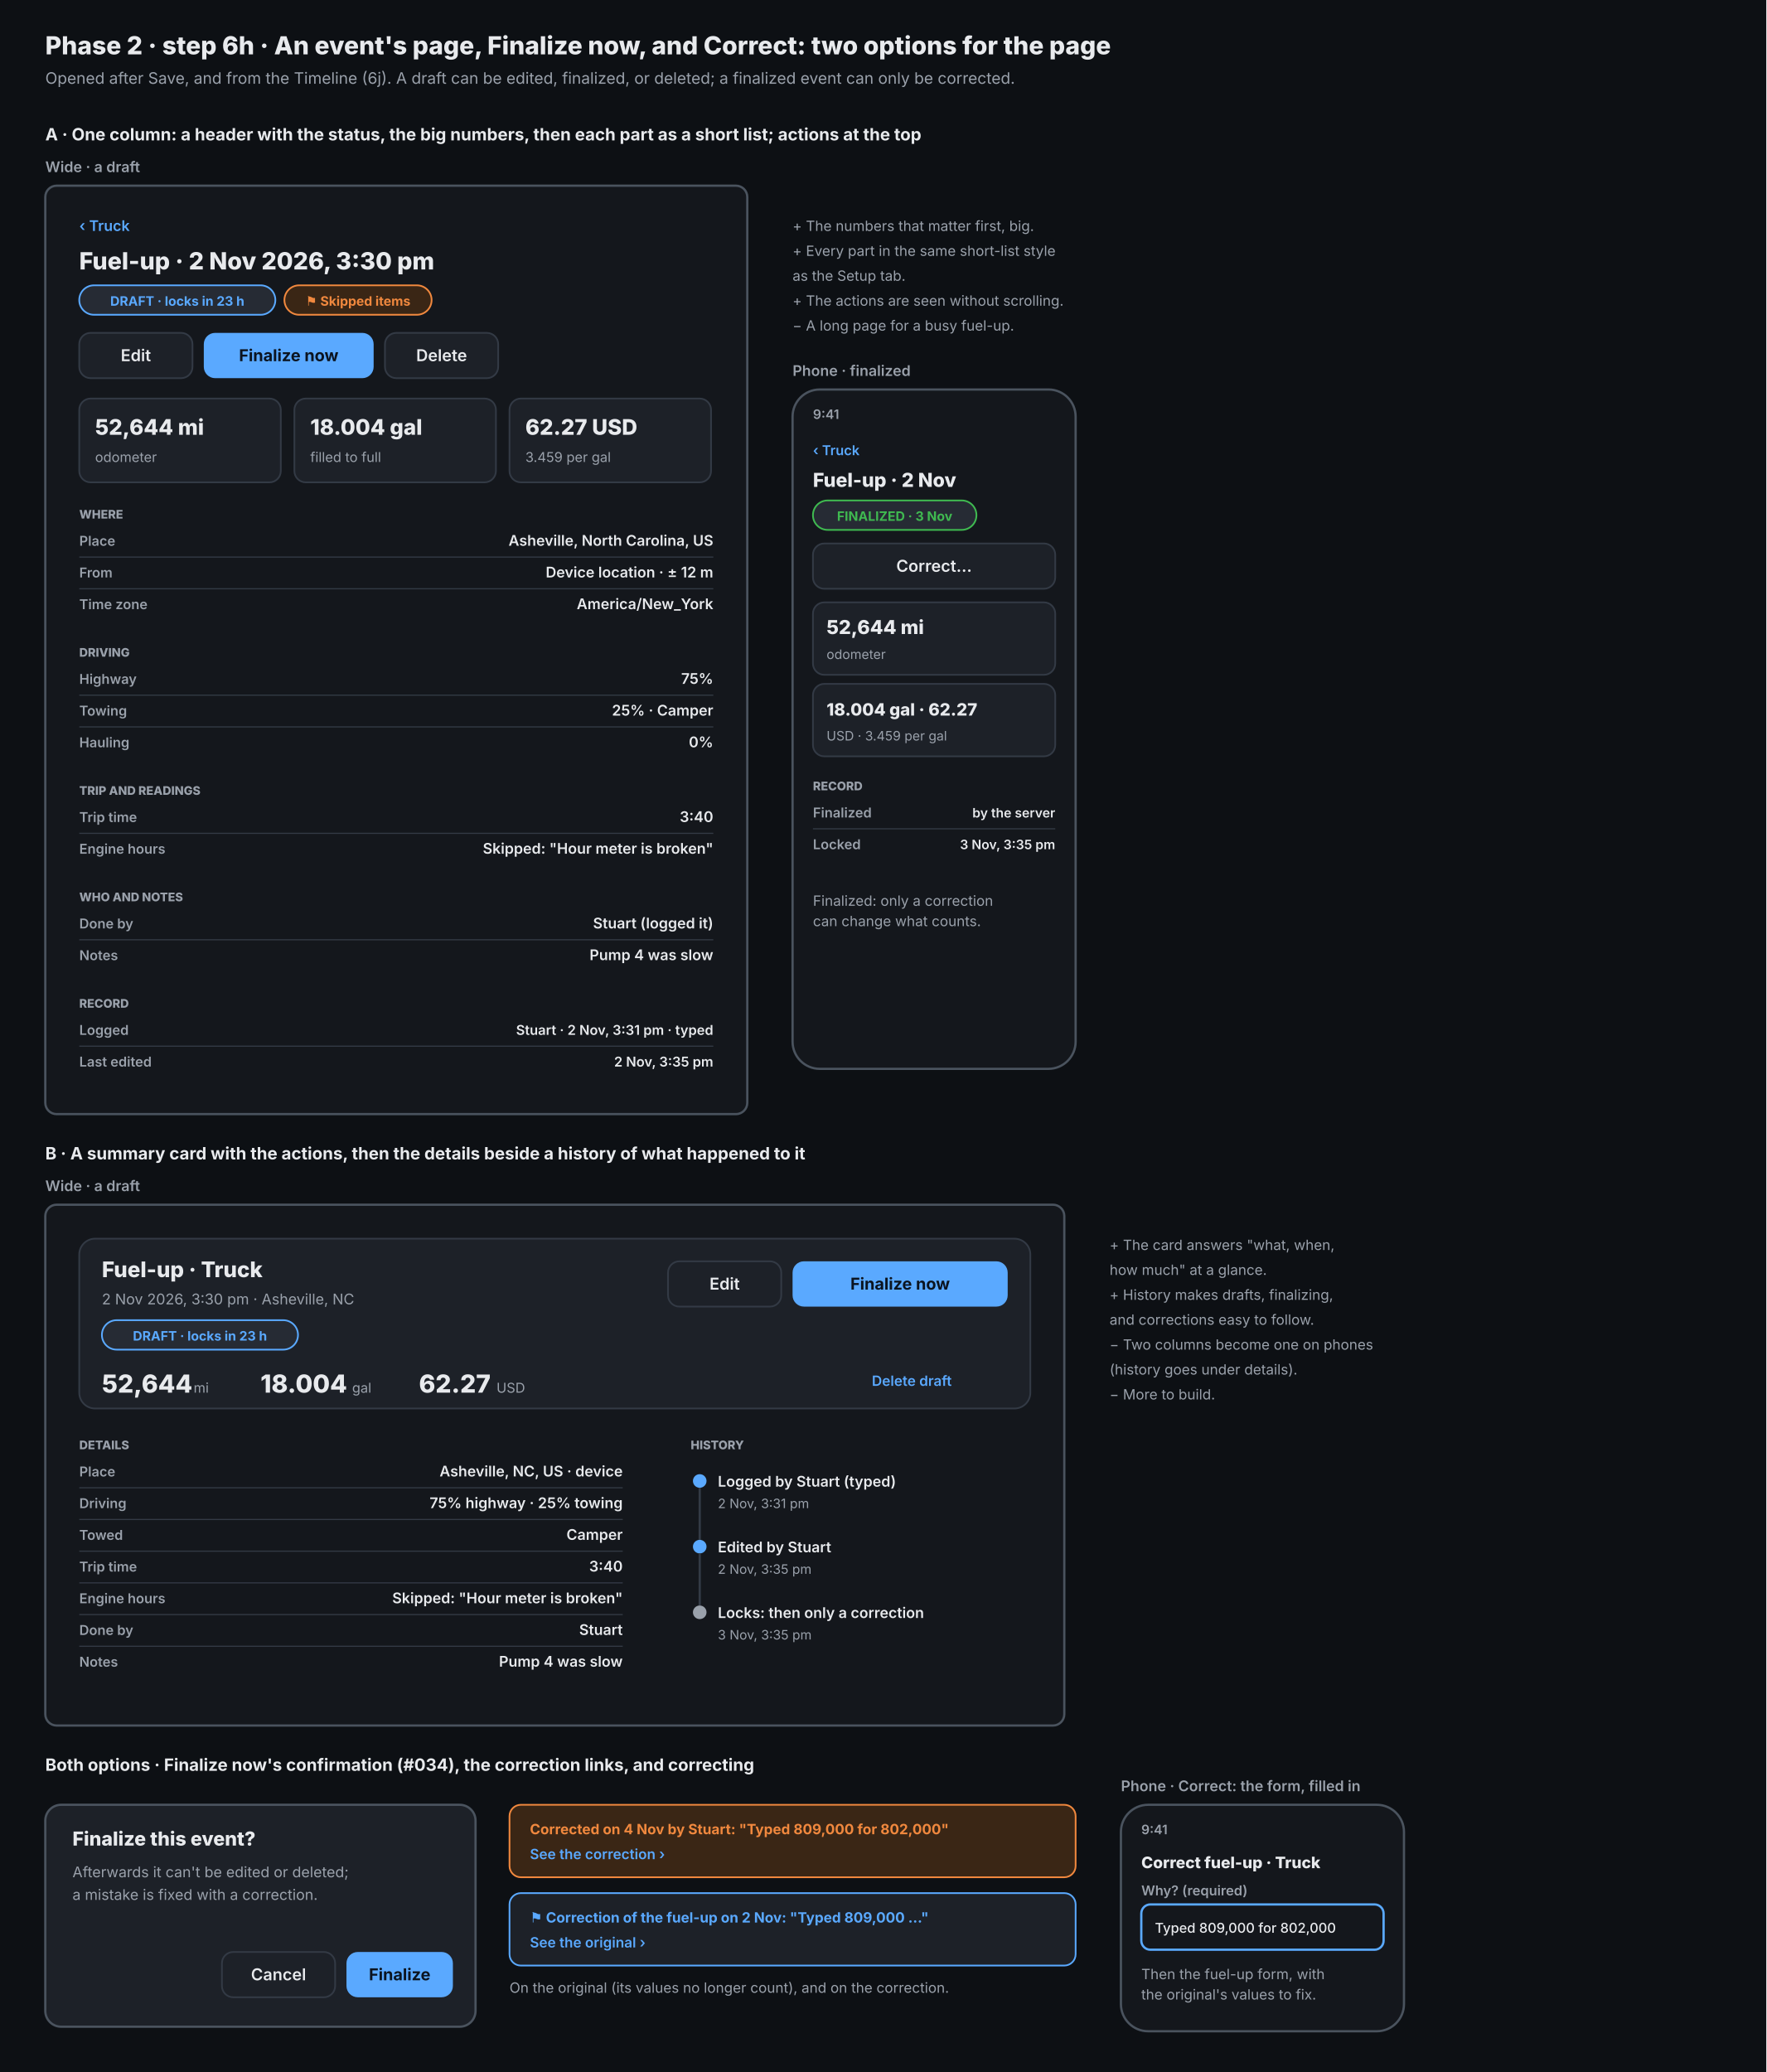
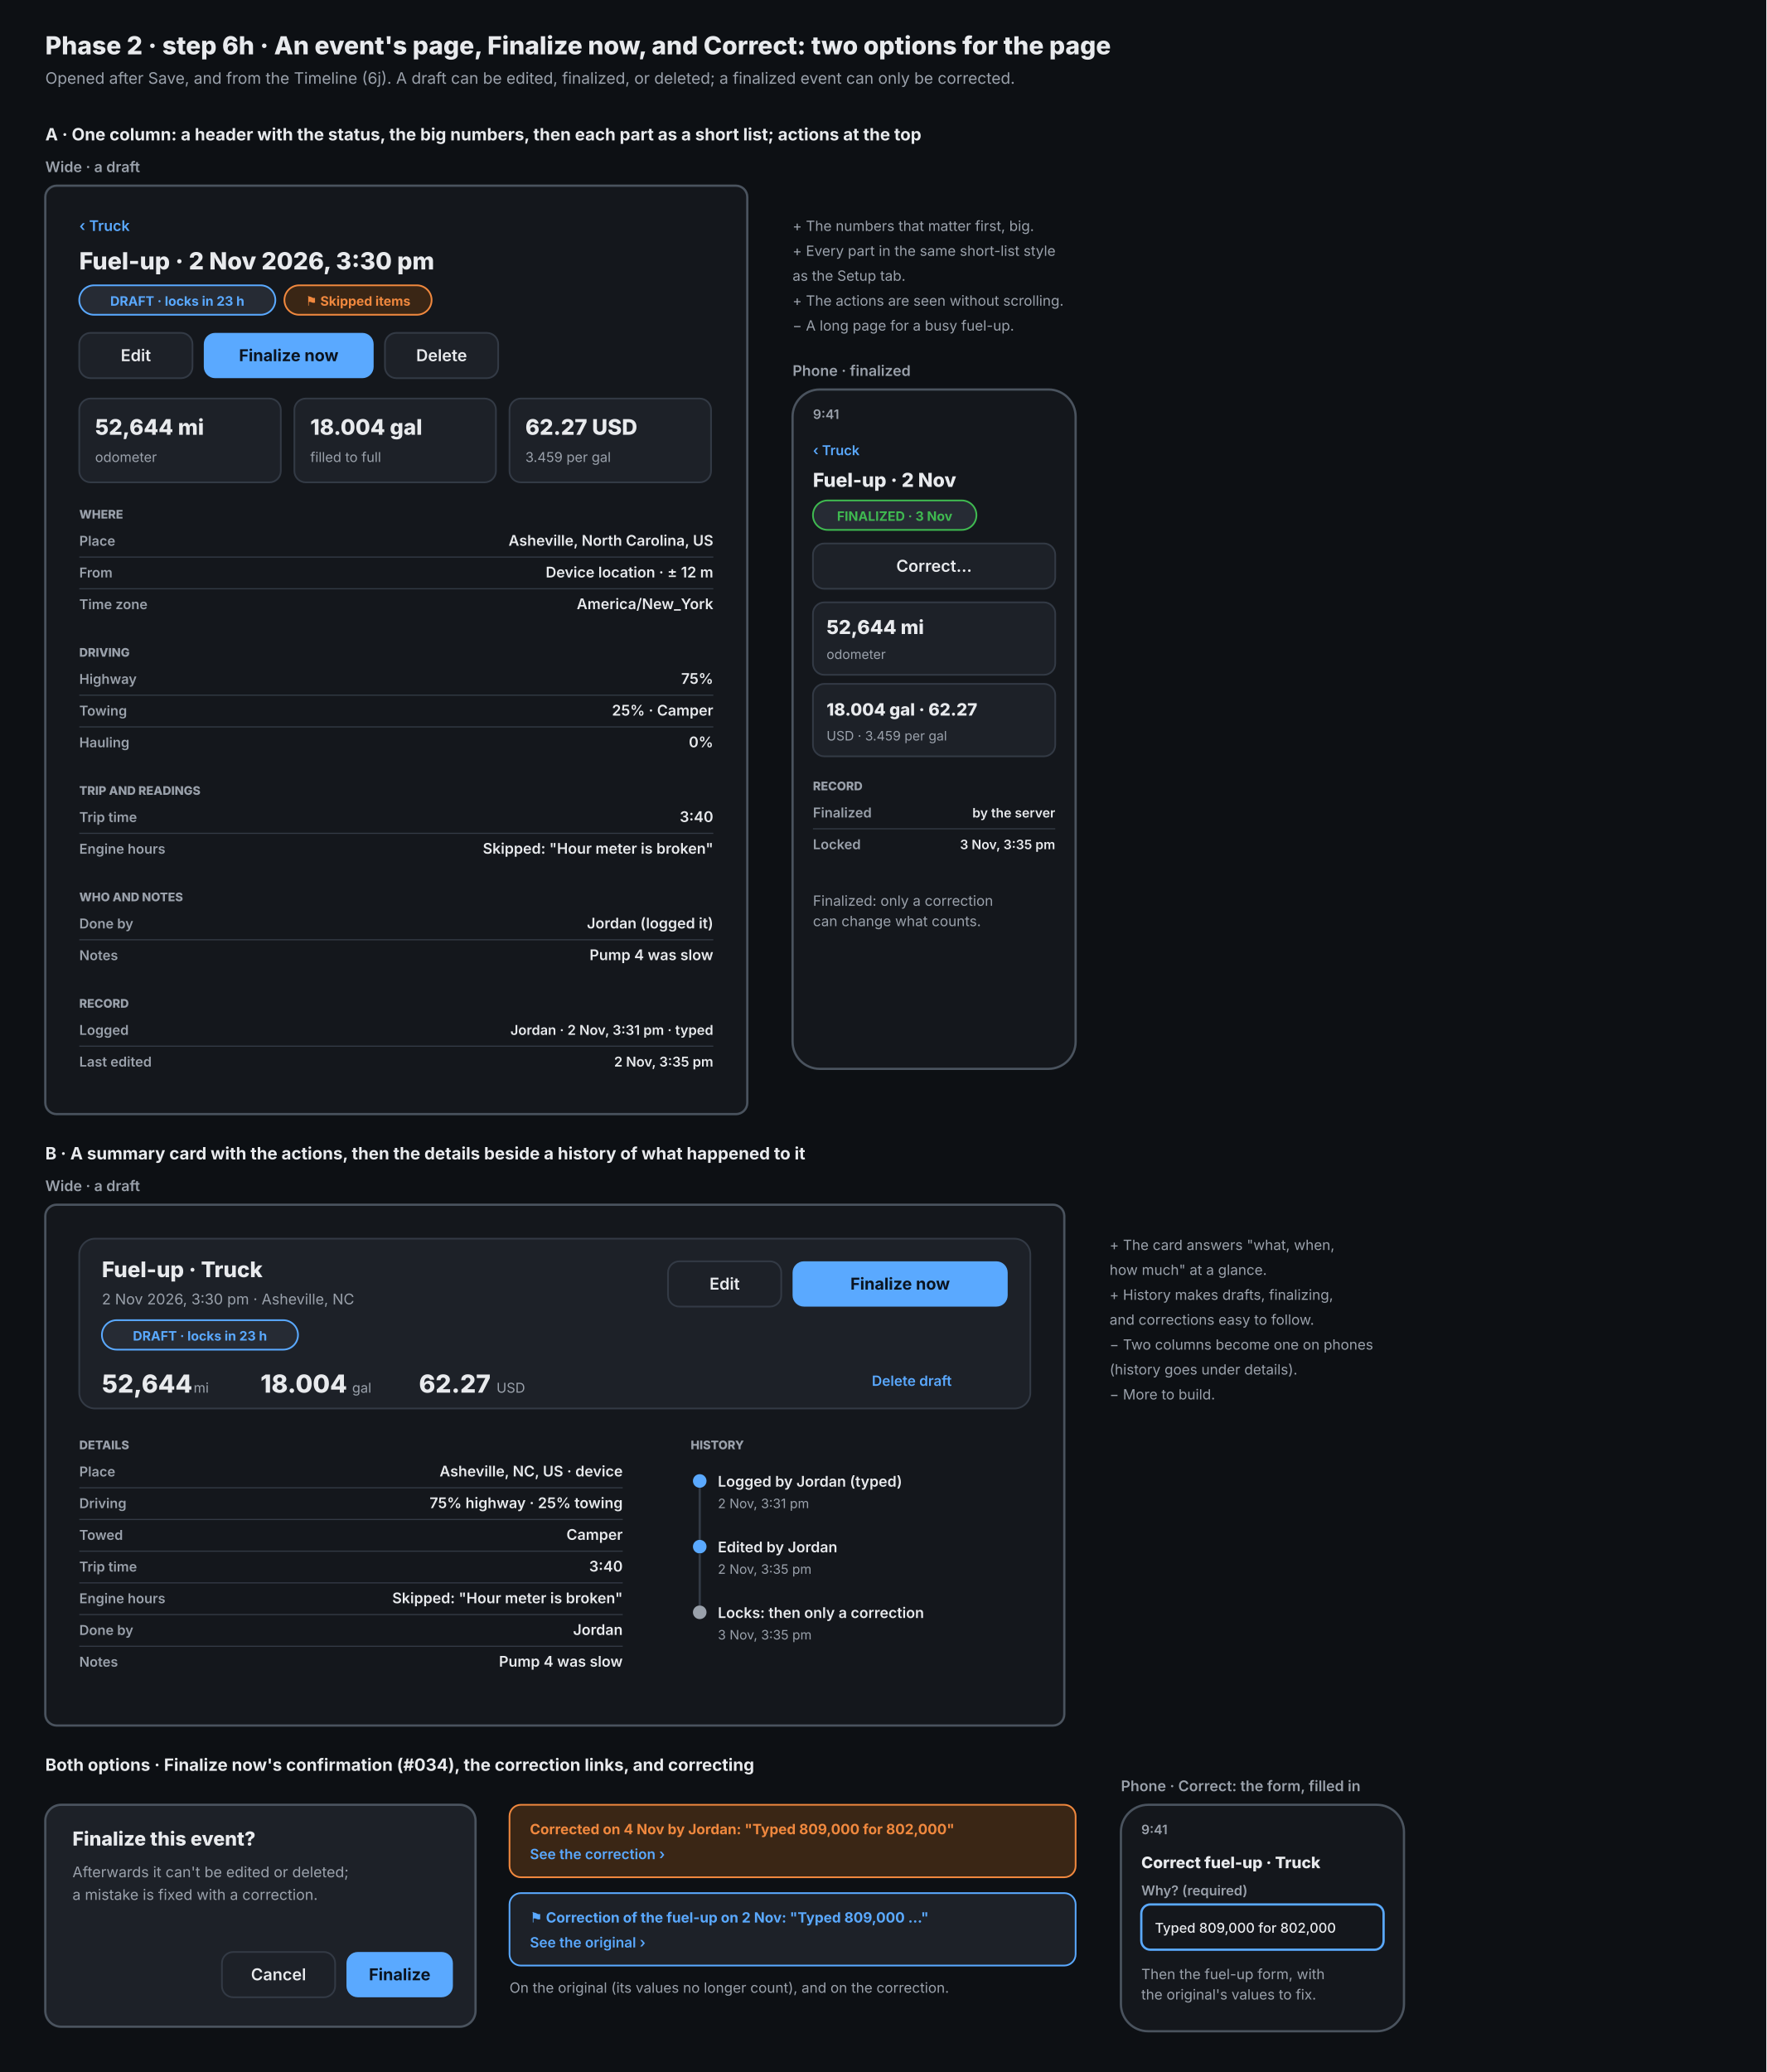
<svg xmlns="http://www.w3.org/2000/svg" width="1560" height="1830" viewBox="0 0 1560 1830" font-family="system-ui, -apple-system, 'Segoe UI', sans-serif">
  <rect x="0" y="0" width="1560" height="1830" rx="0" fill="#0d1014" />
  <text x="40" y="48" font-size="22" fill="#e8eaed" font-weight="800" text-anchor="start">Phase 2 · step 6h · An event's page, Finalize now, and Correct: two options for the page</text>
  <text x="40" y="74" font-size="14" fill="#9aa1ab" font-weight="400" text-anchor="start">Opened after Save, and from the Timeline (6j). A draft can be edited, finalized, or deleted; a finalized event can only be corrected.</text>
  <text x="40" y="124" font-size="15" fill="#e8eaed" font-weight="700" text-anchor="start">A · One column: a header with the status, the big numbers, then each part as a short list; actions at the top</text>
  <text x="40" y="152" font-size="13" fill="#9aa1ab" font-weight="600" text-anchor="start">Wide · a draft</text>
  <rect x="40" y="164" width="620" height="820" rx="10" fill="#14171c" stroke="#4a535e" stroke-width="2" />
  <text x="70" y="204" font-size="13" fill="#5aa9ff" font-weight="600" text-anchor="start">‹ Truck</text>
  <text x="70" y="238" font-size="21" fill="#e8eaed" font-weight="800" text-anchor="start">Fuel-up · 2 Nov 2026, 3:30 pm</text>
  <rect x="70" y="252" width="173.2" height="26" rx="13" fill="#262b34" stroke="#5aa9ff" stroke-width="1.5" />
  <text x="156.6" y="270" font-size="11.5" fill="#5aa9ff" font-weight="700" text-anchor="middle">DRAFT · locks in 23 h</text>
  <rect x="251.2" y="252" width="130.0" height="26" rx="13" fill="#3a2615" stroke="#f0883e" stroke-width="1.5" />
  <text x="316.2" y="270" font-size="11.5" fill="#f0883e" font-weight="700" text-anchor="middle">⚑ Skipped items</text>
  <rect x="70" y="294" width="100" height="40" rx="10" fill="#1d2128" stroke="#333a45" stroke-width="1.5" />
  <text x="120.0" y="319.0" font-size="14.5" fill="#e8eaed" font-weight="600" text-anchor="middle">Edit</text>
  <rect x="180" y="294" width="150" height="40" rx="10" fill="#5aa9ff" />
  <text x="255.0" y="319.0" font-size="14.5" fill="#0b1420" font-weight="700" text-anchor="middle">Finalize now</text>
  <rect x="340" y="294" width="100" height="40" rx="10" fill="#1d2128" stroke="#333a45" stroke-width="1.5" />
  <text x="390.0" y="319.0" font-size="14.5" fill="#e8eaed" font-weight="600" text-anchor="middle">Delete</text>
  <rect x="70" y="352" width="178" height="74" rx="10" fill="#1d2128" stroke="#333a45" stroke-width="1.5" />
  <text x="84" y="384" font-size="19" fill="#e8eaed" font-weight="800" text-anchor="start">52,644 mi</text>
  <text x="84" y="408" font-size="12" fill="#9aa1ab" font-weight="400" text-anchor="start">odometer</text>
  <rect x="260" y="352" width="178" height="74" rx="10" fill="#1d2128" stroke="#333a45" stroke-width="1.5" />
  <text x="274" y="384" font-size="19" fill="#e8eaed" font-weight="800" text-anchor="start">18.004 gal</text>
  <text x="274" y="408" font-size="12" fill="#9aa1ab" font-weight="400" text-anchor="start">filled to full</text>
  <rect x="450" y="352" width="178" height="74" rx="10" fill="#1d2128" stroke="#333a45" stroke-width="1.5" />
  <text x="464" y="384" font-size="19" fill="#e8eaed" font-weight="800" text-anchor="start">62.27 USD</text>
  <text x="464" y="408" font-size="12" fill="#9aa1ab" font-weight="400" text-anchor="start">3.459 per gal</text>
  <text x="70" y="458" font-size="10.5" fill="#9aa1ab" font-weight="800" text-anchor="start">WHERE</text>
  <text x="70" y="482" font-size="12" fill="#9aa1ab" font-weight="600" text-anchor="start">Place</text>
  <text x="630" y="482" font-size="13" fill="#e8eaed" font-weight="600" text-anchor="end">Asheville, North Carolina, US</text>
  <line x1="70" y1="492" x2="630" y2="492" stroke="#333a45" stroke-width="1" />
  <text x="70" y="510" font-size="12" fill="#9aa1ab" font-weight="600" text-anchor="start">From</text>
  <text x="630" y="510" font-size="13" fill="#e8eaed" font-weight="600" text-anchor="end">Device location · ± 12 m</text>
  <line x1="70" y1="520" x2="630" y2="520" stroke="#333a45" stroke-width="1" />
  <text x="70" y="538" font-size="12" fill="#9aa1ab" font-weight="600" text-anchor="start">Time zone</text>
  <text x="630" y="538" font-size="13" fill="#e8eaed" font-weight="600" text-anchor="end">America/New_York</text>
  <text x="70" y="580" font-size="10.5" fill="#9aa1ab" font-weight="800" text-anchor="start">DRIVING</text>
  <text x="70" y="604" font-size="12" fill="#9aa1ab" font-weight="600" text-anchor="start">Highway</text>
  <text x="630" y="604" font-size="13" fill="#e8eaed" font-weight="600" text-anchor="end">75%</text>
  <line x1="70" y1="614" x2="630" y2="614" stroke="#333a45" stroke-width="1" />
  <text x="70" y="632" font-size="12" fill="#9aa1ab" font-weight="600" text-anchor="start">Towing</text>
  <text x="630" y="632" font-size="13" fill="#e8eaed" font-weight="600" text-anchor="end">25% · Camper</text>
  <line x1="70" y1="642" x2="630" y2="642" stroke="#333a45" stroke-width="1" />
  <text x="70" y="660" font-size="12" fill="#9aa1ab" font-weight="600" text-anchor="start">Hauling</text>
  <text x="630" y="660" font-size="13" fill="#e8eaed" font-weight="600" text-anchor="end">0%</text>
  <text x="70" y="702" font-size="10.5" fill="#9aa1ab" font-weight="800" text-anchor="start">TRIP AND READINGS</text>
  <text x="70" y="726" font-size="12" fill="#9aa1ab" font-weight="600" text-anchor="start">Trip time</text>
  <text x="630" y="726" font-size="13" fill="#e8eaed" font-weight="600" text-anchor="end">3:40</text>
  <line x1="70" y1="736" x2="630" y2="736" stroke="#333a45" stroke-width="1" />
  <text x="70" y="754" font-size="12" fill="#9aa1ab" font-weight="600" text-anchor="start">Engine hours</text>
  <text x="630" y="754" font-size="13" fill="#e8eaed" font-weight="600" text-anchor="end">Skipped: "Hour meter is broken"</text>
  <text x="70" y="796" font-size="10.5" fill="#9aa1ab" font-weight="800" text-anchor="start">WHO AND NOTES</text>
  <text x="70" y="820" font-size="12" fill="#9aa1ab" font-weight="600" text-anchor="start">Done by</text>
-   <text x="630" y="820" font-size="13" fill="#e8eaed" font-weight="600" text-anchor="end">Stuart (logged it)</text>
+   <text x="630" y="820" font-size="13" fill="#e8eaed" font-weight="600" text-anchor="end">Jordan (logged it)</text>
  <line x1="70" y1="830" x2="630" y2="830" stroke="#333a45" stroke-width="1" />
  <text x="70" y="848" font-size="12" fill="#9aa1ab" font-weight="600" text-anchor="start">Notes</text>
  <text x="630" y="848" font-size="13" fill="#e8eaed" font-weight="600" text-anchor="end">Pump 4 was slow</text>
  <text x="70" y="890" font-size="10.5" fill="#9aa1ab" font-weight="800" text-anchor="start">RECORD</text>
  <text x="70" y="914" font-size="12" fill="#9aa1ab" font-weight="600" text-anchor="start">Logged</text>
-   <text x="630" y="914" font-size="12" fill="#e8eaed" font-weight="600" text-anchor="end">Stuart · 2 Nov, 3:31 pm · typed</text>
+   <text x="630" y="914" font-size="12" fill="#e8eaed" font-weight="600" text-anchor="end">Jordan · 2 Nov, 3:31 pm · typed</text>
  <line x1="70" y1="924" x2="630" y2="924" stroke="#333a45" stroke-width="1" />
  <text x="70" y="942" font-size="12" fill="#9aa1ab" font-weight="600" text-anchor="start">Last edited</text>
  <text x="630" y="942" font-size="12" fill="#e8eaed" font-weight="600" text-anchor="end">2 Nov, 3:35 pm</text>
  <text x="700" y="204" font-size="12.5" fill="#9aa1ab" font-weight="400" text-anchor="start">+ The numbers that matter first, big.</text>
  <text x="700" y="226" font-size="12.5" fill="#9aa1ab" font-weight="400" text-anchor="start">+ Every part in the same short-list style</text>
  <text x="700" y="248" font-size="12.5" fill="#9aa1ab" font-weight="400" text-anchor="start">   as the Setup tab.</text>
  <text x="700" y="270" font-size="12.5" fill="#9aa1ab" font-weight="400" text-anchor="start">+ The actions are seen without scrolling.</text>
  <text x="700" y="292" font-size="12.5" fill="#9aa1ab" font-weight="400" text-anchor="start">− A long page for a busy fuel-up.</text>
  <text x="700" y="332" font-size="13" fill="#9aa1ab" font-weight="600" text-anchor="start">Phone · finalized</text>
  <rect x="700" y="344" width="250" height="600" rx="24" fill="#14171c" stroke="#4a535e" stroke-width="2" />
  <text x="718" y="370" font-size="11.5" fill="#9aa1ab" font-weight="600" text-anchor="start">9:41</text>
  <text x="718" y="402" font-size="12" fill="#5aa9ff" font-weight="600" text-anchor="start">‹ Truck</text>
  <text x="718" y="430" font-size="17" fill="#e8eaed" font-weight="800" text-anchor="start">Fuel-up · 2 Nov</text>
  <rect x="718" y="442" width="144.4" height="26" rx="13" fill="#262b34" stroke="#3fb950" stroke-width="1.5" />
  <text x="790.2" y="460" font-size="11.5" fill="#3fb950" font-weight="700" text-anchor="middle">FINALIZED · 3 Nov</text>
  <rect x="718" y="480" width="214" height="40" rx="10" fill="#1d2128" stroke="#333a45" stroke-width="1.5" />
  <text x="825.0" y="505.0" font-size="14.5" fill="#e8eaed" font-weight="600" text-anchor="middle">Correct…</text>
  <rect x="718" y="532" width="214" height="64" rx="10" fill="#1d2128" stroke="#333a45" stroke-width="1.5" />
  <text x="730" y="560" font-size="17" fill="#e8eaed" font-weight="800" text-anchor="start">52,644 mi</text>
  <text x="730" y="582" font-size="11.5" fill="#9aa1ab" font-weight="400" text-anchor="start">odometer</text>
  <rect x="718" y="604" width="214" height="64" rx="10" fill="#1d2128" stroke="#333a45" stroke-width="1.5" />
  <text x="730" y="632" font-size="15" fill="#e8eaed" font-weight="800" text-anchor="start">18.004 gal · 62.27</text>
  <text x="730" y="654" font-size="11.5" fill="#9aa1ab" font-weight="400" text-anchor="start">USD · 3.459 per gal</text>
  <text x="718" y="698" font-size="10.5" fill="#9aa1ab" font-weight="800" text-anchor="start">RECORD</text>
  <text x="718" y="722" font-size="12" fill="#9aa1ab" font-weight="600" text-anchor="start">Finalized</text>
  <text x="932" y="722" font-size="11.5" fill="#e8eaed" font-weight="600" text-anchor="end">by the server</text>
  <line x1="718" y1="732" x2="932" y2="732" stroke="#333a45" stroke-width="1" />
  <text x="718" y="750" font-size="12" fill="#9aa1ab" font-weight="600" text-anchor="start">Locked</text>
  <text x="932" y="750" font-size="11.5" fill="#e8eaed" font-weight="600" text-anchor="end">3 Nov, 3:35 pm</text>
  <text x="718" y="800" font-size="12.5" fill="#9aa1ab" font-weight="400" text-anchor="start">Finalized: only a correction</text>
  <text x="718" y="818" font-size="12.5" fill="#9aa1ab" font-weight="400" text-anchor="start">can change what counts.</text>
  <text x="40" y="1024" font-size="15" fill="#e8eaed" font-weight="700" text-anchor="start">B · A summary card with the actions, then the details beside a history of what happened to it</text>
  <text x="40" y="1052" font-size="13" fill="#9aa1ab" font-weight="600" text-anchor="start">Wide · a draft</text>
  <rect x="40" y="1064" width="900" height="460" rx="10" fill="#14171c" stroke="#4a535e" stroke-width="2" />
  <rect x="70" y="1094" width="840" height="150" rx="14" fill="#1d2128" stroke="#333a45" stroke-width="1.5" />
  <text x="90" y="1128" font-size="19" fill="#e8eaed" font-weight="800" text-anchor="start">Fuel-up · Truck</text>
  <text x="90" y="1152" font-size="13" fill="#9aa1ab" font-weight="400" text-anchor="start">2 Nov 2026, 3:30 pm · Asheville, NC</text>
  <rect x="90" y="1166" width="173.2" height="26" rx="13" fill="#262b34" stroke="#5aa9ff" stroke-width="1.5" />
  <text x="176.6" y="1184" font-size="11.5" fill="#5aa9ff" font-weight="700" text-anchor="middle">DRAFT · locks in 23 h</text>
  <text x="90" y="1230" font-size="22" fill="#e8eaed" font-weight="800" text-anchor="start">52,644</text>
  <text x="171.0" y="1230" font-size="12" fill="#9aa1ab" font-weight="400" text-anchor="start">mi</text>
  <text x="230" y="1230" font-size="22" fill="#e8eaed" font-weight="800" text-anchor="start">18.004</text>
  <text x="311.0" y="1230" font-size="12" fill="#9aa1ab" font-weight="400" text-anchor="start">gal</text>
  <text x="370" y="1230" font-size="22" fill="#e8eaed" font-weight="800" text-anchor="start">62.27</text>
  <text x="438.5" y="1230" font-size="12" fill="#9aa1ab" font-weight="400" text-anchor="start">USD</text>
  <rect x="590" y="1114" width="100" height="40" rx="10" fill="#1d2128" stroke="#333a45" stroke-width="1.5" />
  <text x="640.0" y="1139.0" font-size="14.5" fill="#e8eaed" font-weight="600" text-anchor="middle">Edit</text>
  <rect x="700" y="1114" width="190" height="40" rx="10" fill="#5aa9ff" />
  <text x="795.0" y="1139.0" font-size="14.5" fill="#0b1420" font-weight="700" text-anchor="middle">Finalize now</text>
  <text x="770" y="1224" font-size="12.5" fill="#5aa9ff" font-weight="600" text-anchor="start">Delete draft</text>
  <text x="70" y="1280" font-size="10.5" fill="#9aa1ab" font-weight="800" text-anchor="start">DETAILS</text>
  <text x="70" y="1304" font-size="12" fill="#9aa1ab" font-weight="600" text-anchor="start">Place</text>
  <text x="550" y="1304" font-size="13" fill="#e8eaed" font-weight="600" text-anchor="end">Asheville, NC, US · device</text>
  <line x1="70" y1="1314" x2="550" y2="1314" stroke="#333a45" stroke-width="1" />
  <text x="70" y="1332" font-size="12" fill="#9aa1ab" font-weight="600" text-anchor="start">Driving</text>
  <text x="550" y="1332" font-size="13" fill="#e8eaed" font-weight="600" text-anchor="end">75% highway · 25% towing</text>
  <line x1="70" y1="1342" x2="550" y2="1342" stroke="#333a45" stroke-width="1" />
  <text x="70" y="1360" font-size="12" fill="#9aa1ab" font-weight="600" text-anchor="start">Towed</text>
  <text x="550" y="1360" font-size="13" fill="#e8eaed" font-weight="600" text-anchor="end">Camper</text>
  <line x1="70" y1="1370" x2="550" y2="1370" stroke="#333a45" stroke-width="1" />
  <text x="70" y="1388" font-size="12" fill="#9aa1ab" font-weight="600" text-anchor="start">Trip time</text>
  <text x="550" y="1388" font-size="13" fill="#e8eaed" font-weight="600" text-anchor="end">3:40</text>
  <line x1="70" y1="1398" x2="550" y2="1398" stroke="#333a45" stroke-width="1" />
  <text x="70" y="1416" font-size="12" fill="#9aa1ab" font-weight="600" text-anchor="start">Engine hours</text>
  <text x="550" y="1416" font-size="13" fill="#e8eaed" font-weight="600" text-anchor="end">Skipped: "Hour meter is broken"</text>
  <line x1="70" y1="1426" x2="550" y2="1426" stroke="#333a45" stroke-width="1" />
  <text x="70" y="1444" font-size="12" fill="#9aa1ab" font-weight="600" text-anchor="start">Done by</text>
-   <text x="550" y="1444" font-size="13" fill="#e8eaed" font-weight="600" text-anchor="end">Stuart</text>
+   <text x="550" y="1444" font-size="13" fill="#e8eaed" font-weight="600" text-anchor="end">Jordan</text>
  <line x1="70" y1="1454" x2="550" y2="1454" stroke="#333a45" stroke-width="1" />
  <text x="70" y="1472" font-size="12" fill="#9aa1ab" font-weight="600" text-anchor="start">Notes</text>
  <text x="550" y="1472" font-size="13" fill="#e8eaed" font-weight="600" text-anchor="end">Pump 4 was slow</text>
  <text x="610" y="1280" font-size="10.5" fill="#9aa1ab" font-weight="800" text-anchor="start">HISTORY</text>
  <circle cx="618" cy="1308" r="6" fill="#5aa9ff" />
  <line x1="618" y1="1314" x2="618" y2="1360" stroke="#333a45" stroke-width="2" />
-   <text x="634" y="1313" font-size="13" fill="#e8eaed" font-weight="600" text-anchor="start">Logged by Stuart (typed)</text>
+   <text x="634" y="1313" font-size="13" fill="#e8eaed" font-weight="600" text-anchor="start">Logged by Jordan (typed)</text>
  <text x="634" y="1332" font-size="11.5" fill="#9aa1ab" font-weight="400" text-anchor="start">2 Nov, 3:31 pm</text>
  <circle cx="618" cy="1366" r="6" fill="#5aa9ff" />
  <line x1="618" y1="1372" x2="618" y2="1418" stroke="#333a45" stroke-width="2" />
-   <text x="634" y="1371" font-size="13" fill="#e8eaed" font-weight="600" text-anchor="start">Edited by Stuart</text>
+   <text x="634" y="1371" font-size="13" fill="#e8eaed" font-weight="600" text-anchor="start">Edited by Jordan</text>
  <text x="634" y="1390" font-size="11.5" fill="#9aa1ab" font-weight="400" text-anchor="start">2 Nov, 3:35 pm</text>
  <circle cx="618" cy="1424" r="6" fill="#9aa1ab" />
  <text x="634" y="1429" font-size="13" fill="#e8eaed" font-weight="600" text-anchor="start">Locks: then only a correction</text>
  <text x="634" y="1448" font-size="11.5" fill="#9aa1ab" font-weight="400" text-anchor="start">3 Nov, 3:35 pm</text>
  <text x="980" y="1104" font-size="12.5" fill="#9aa1ab" font-weight="400" text-anchor="start">+ The card answers "what, when,</text>
  <text x="980" y="1126" font-size="12.5" fill="#9aa1ab" font-weight="400" text-anchor="start">   how much" at a glance.</text>
  <text x="980" y="1148" font-size="12.5" fill="#9aa1ab" font-weight="400" text-anchor="start">+ History makes drafts, finalizing,</text>
  <text x="980" y="1170" font-size="12.5" fill="#9aa1ab" font-weight="400" text-anchor="start">   and corrections easy to follow.</text>
  <text x="980" y="1192" font-size="12.5" fill="#9aa1ab" font-weight="400" text-anchor="start">− Two columns become one on phones</text>
  <text x="980" y="1214" font-size="12.5" fill="#9aa1ab" font-weight="400" text-anchor="start">   (history goes under details).</text>
  <text x="980" y="1236" font-size="12.5" fill="#9aa1ab" font-weight="400" text-anchor="start">− More to build.</text>
  <text x="40" y="1564" font-size="15" fill="#e8eaed" font-weight="700" text-anchor="start">Both options · Finalize now's confirmation (#034), the correction links, and correcting</text>
  <rect x="40" y="1594" width="380" height="196" rx="14" fill="#1d2128" stroke="#4a535e" stroke-width="2" />
  <text x="64" y="1630" font-size="17" fill="#e8eaed" font-weight="800" text-anchor="start">Finalize this event?</text>
  <text x="64" y="1658" font-size="13" fill="#9aa1ab" font-weight="400" text-anchor="start">Afterwards it can't be edited or deleted;</text>
  <text x="64" y="1678" font-size="13" fill="#9aa1ab" font-weight="400" text-anchor="start">a mistake is fixed with a correction.</text>
  <rect x="196" y="1724" width="100" height="40" rx="10" fill="#1d2128" stroke="#333a45" stroke-width="1.5" />
  <text x="246.0" y="1749.0" font-size="14.5" fill="#e8eaed" font-weight="600" text-anchor="middle">Cancel</text>
  <rect x="306" y="1724" width="94" height="40" rx="10" fill="#5aa9ff" />
  <text x="353.0" y="1749.0" font-size="14.5" fill="#0b1420" font-weight="700" text-anchor="middle">Finalize</text>
  <rect x="450" y="1594" width="500" height="64" rx="10" fill="#3a2615" stroke="#f0883e" stroke-width="1.5" />
-   <text x="468" y="1620" font-size="12.5" fill="#f0883e" font-weight="700" text-anchor="start">Corrected on 4 Nov by Stuart: "Typed 809,000 for 802,000"</text>
+   <text x="468" y="1620" font-size="12.5" fill="#f0883e" font-weight="700" text-anchor="start">Corrected on 4 Nov by Jordan: "Typed 809,000 for 802,000"</text>
  <text x="468" y="1642" font-size="12.5" fill="#5aa9ff" font-weight="600" text-anchor="start">See the correction ›</text>
  <rect x="450" y="1672" width="500" height="64" rx="10" fill="#1d2128" stroke="#5aa9ff" stroke-width="1.5" />
  <text x="468" y="1698" font-size="12.5" fill="#5aa9ff" font-weight="700" text-anchor="start">⚑ Correction of the fuel-up on 2 Nov: "Typed 809,000 …"</text>
  <text x="468" y="1720" font-size="12.5" fill="#5aa9ff" font-weight="600" text-anchor="start">See the original ›</text>
  <text x="450" y="1760" font-size="12.5" fill="#9aa1ab" font-weight="400" text-anchor="start">On the original (its values no longer count), and on the correction.</text>
  <text x="990" y="1582" font-size="13" fill="#9aa1ab" font-weight="600" text-anchor="start">Phone · Correct: the form, filled in</text>
  <rect x="990" y="1594" width="250" height="200" rx="24" fill="#14171c" stroke="#4a535e" stroke-width="2" />
  <text x="1008" y="1620" font-size="11.5" fill="#9aa1ab" font-weight="600" text-anchor="start">9:41</text>
  <text x="1008" y="1650" font-size="14" fill="#e8eaed" font-weight="800" text-anchor="start">Correct fuel-up · Truck</text>
  <text x="1008" y="1674" font-size="12" fill="#9aa1ab" font-weight="600" text-anchor="start">Why? (required)</text>
  <rect x="1008" y="1682" width="214" height="40" rx="8" fill="#14171c" stroke="#5aa9ff" stroke-width="2" />
  <text x="1020" y="1707" font-size="12" fill="#e8eaed" font-weight="500" text-anchor="start">Typed 809,000 for 802,000</text>
  <text x="1008" y="1748" font-size="12.5" fill="#9aa1ab" font-weight="400" text-anchor="start">Then the fuel-up form, with</text>
  <text x="1008" y="1766" font-size="12.5" fill="#9aa1ab" font-weight="400" text-anchor="start">the original's values to fix.</text>
</svg>
